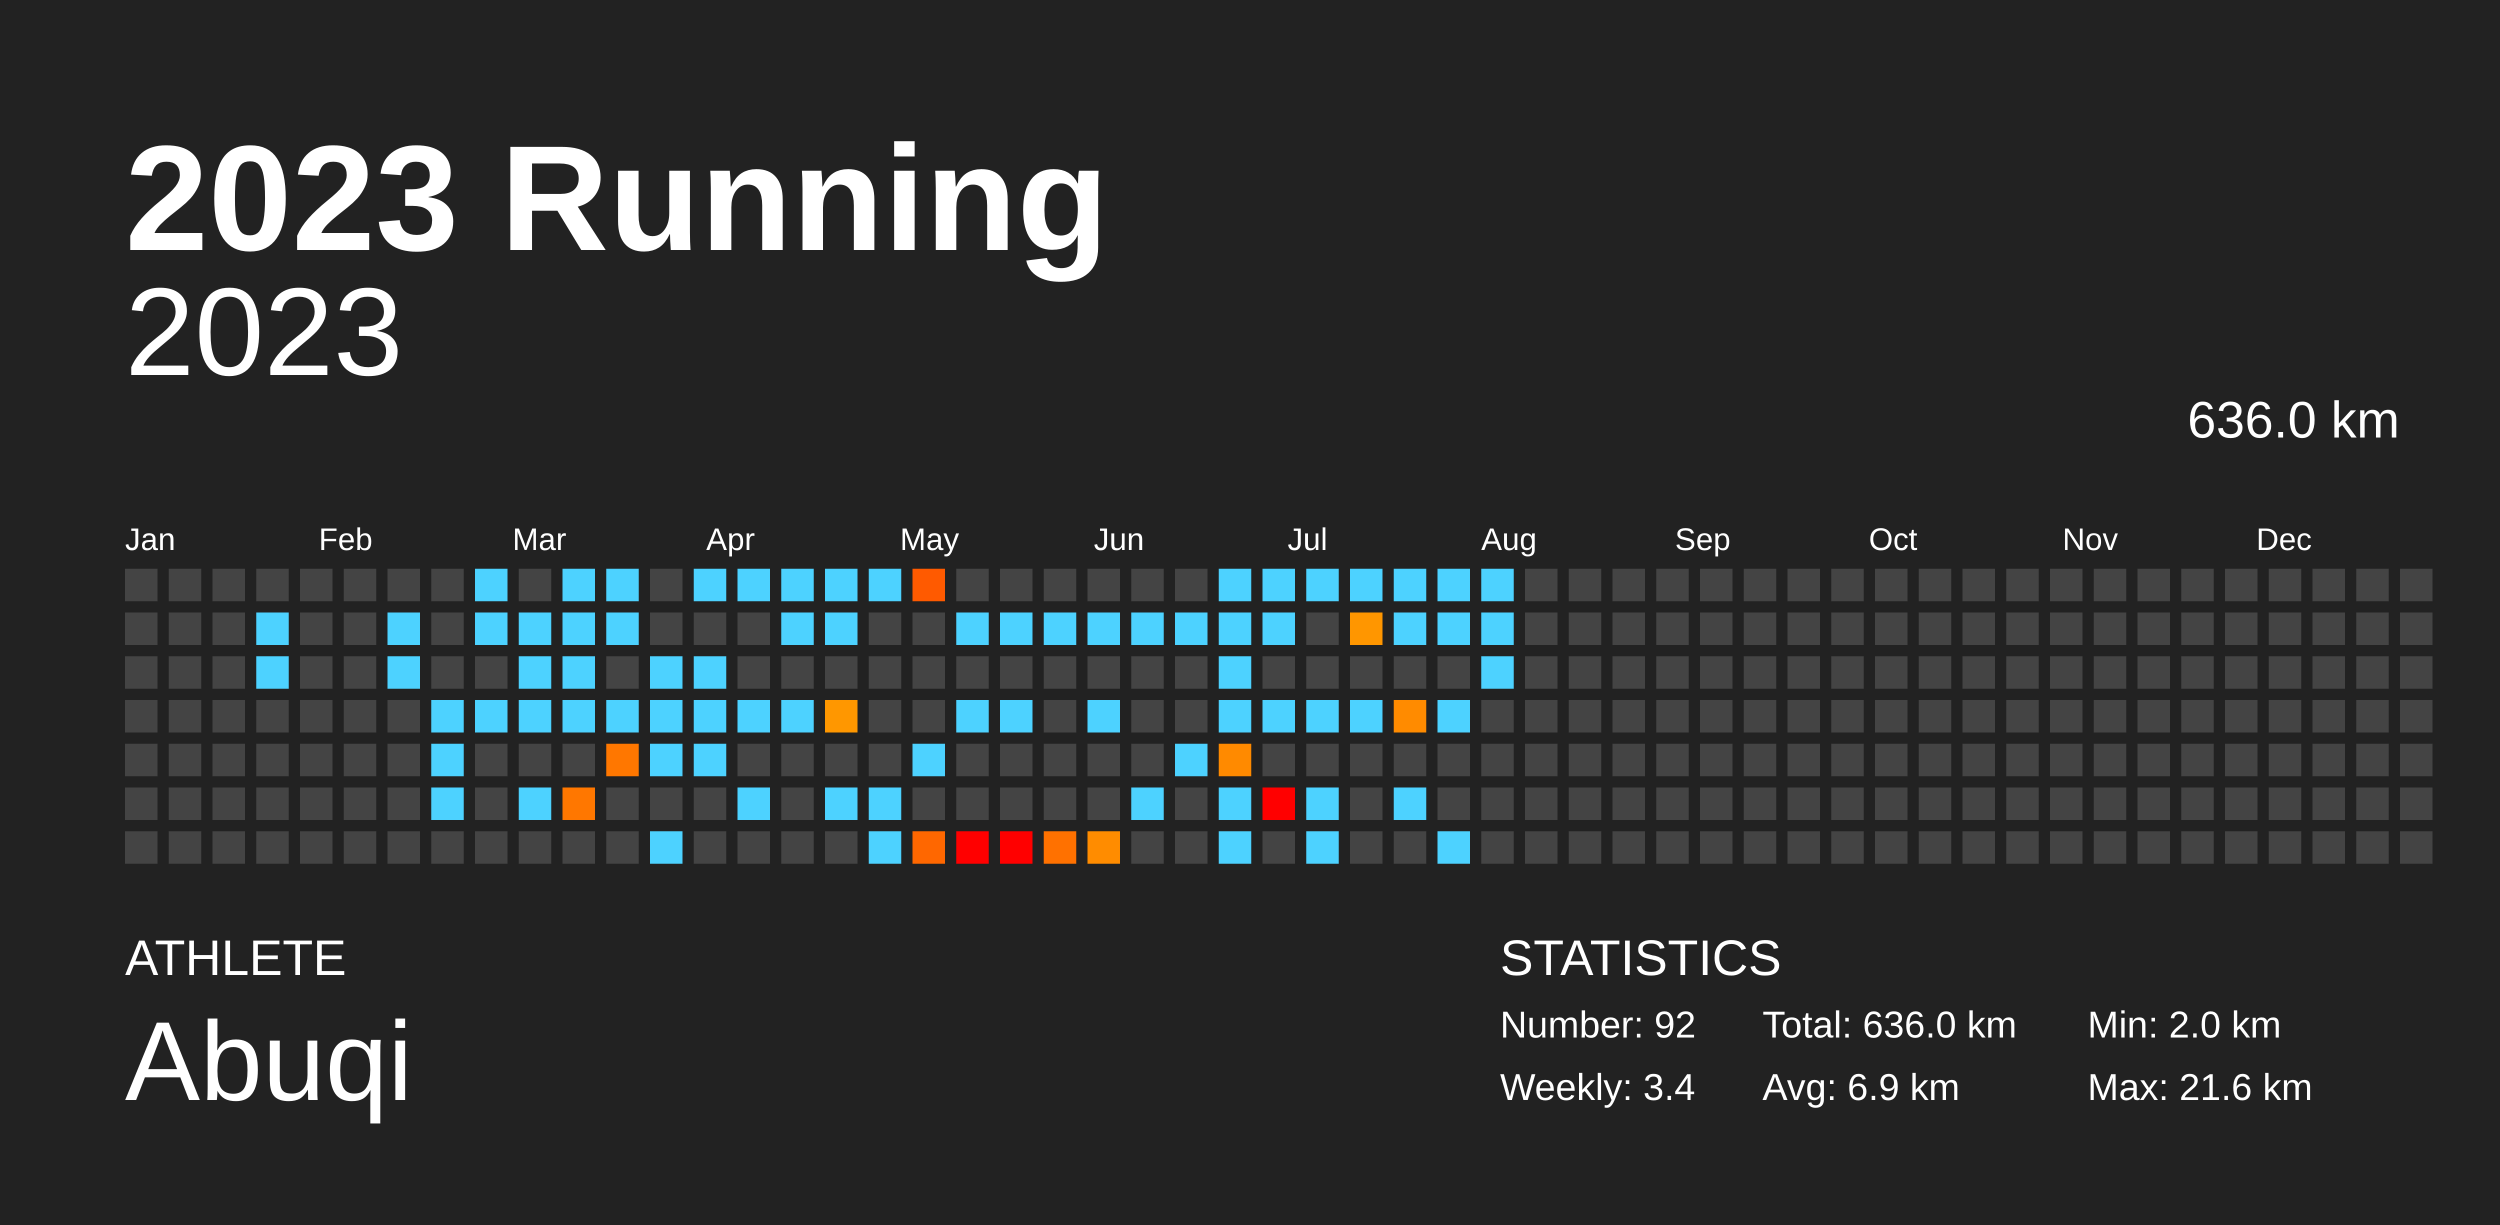
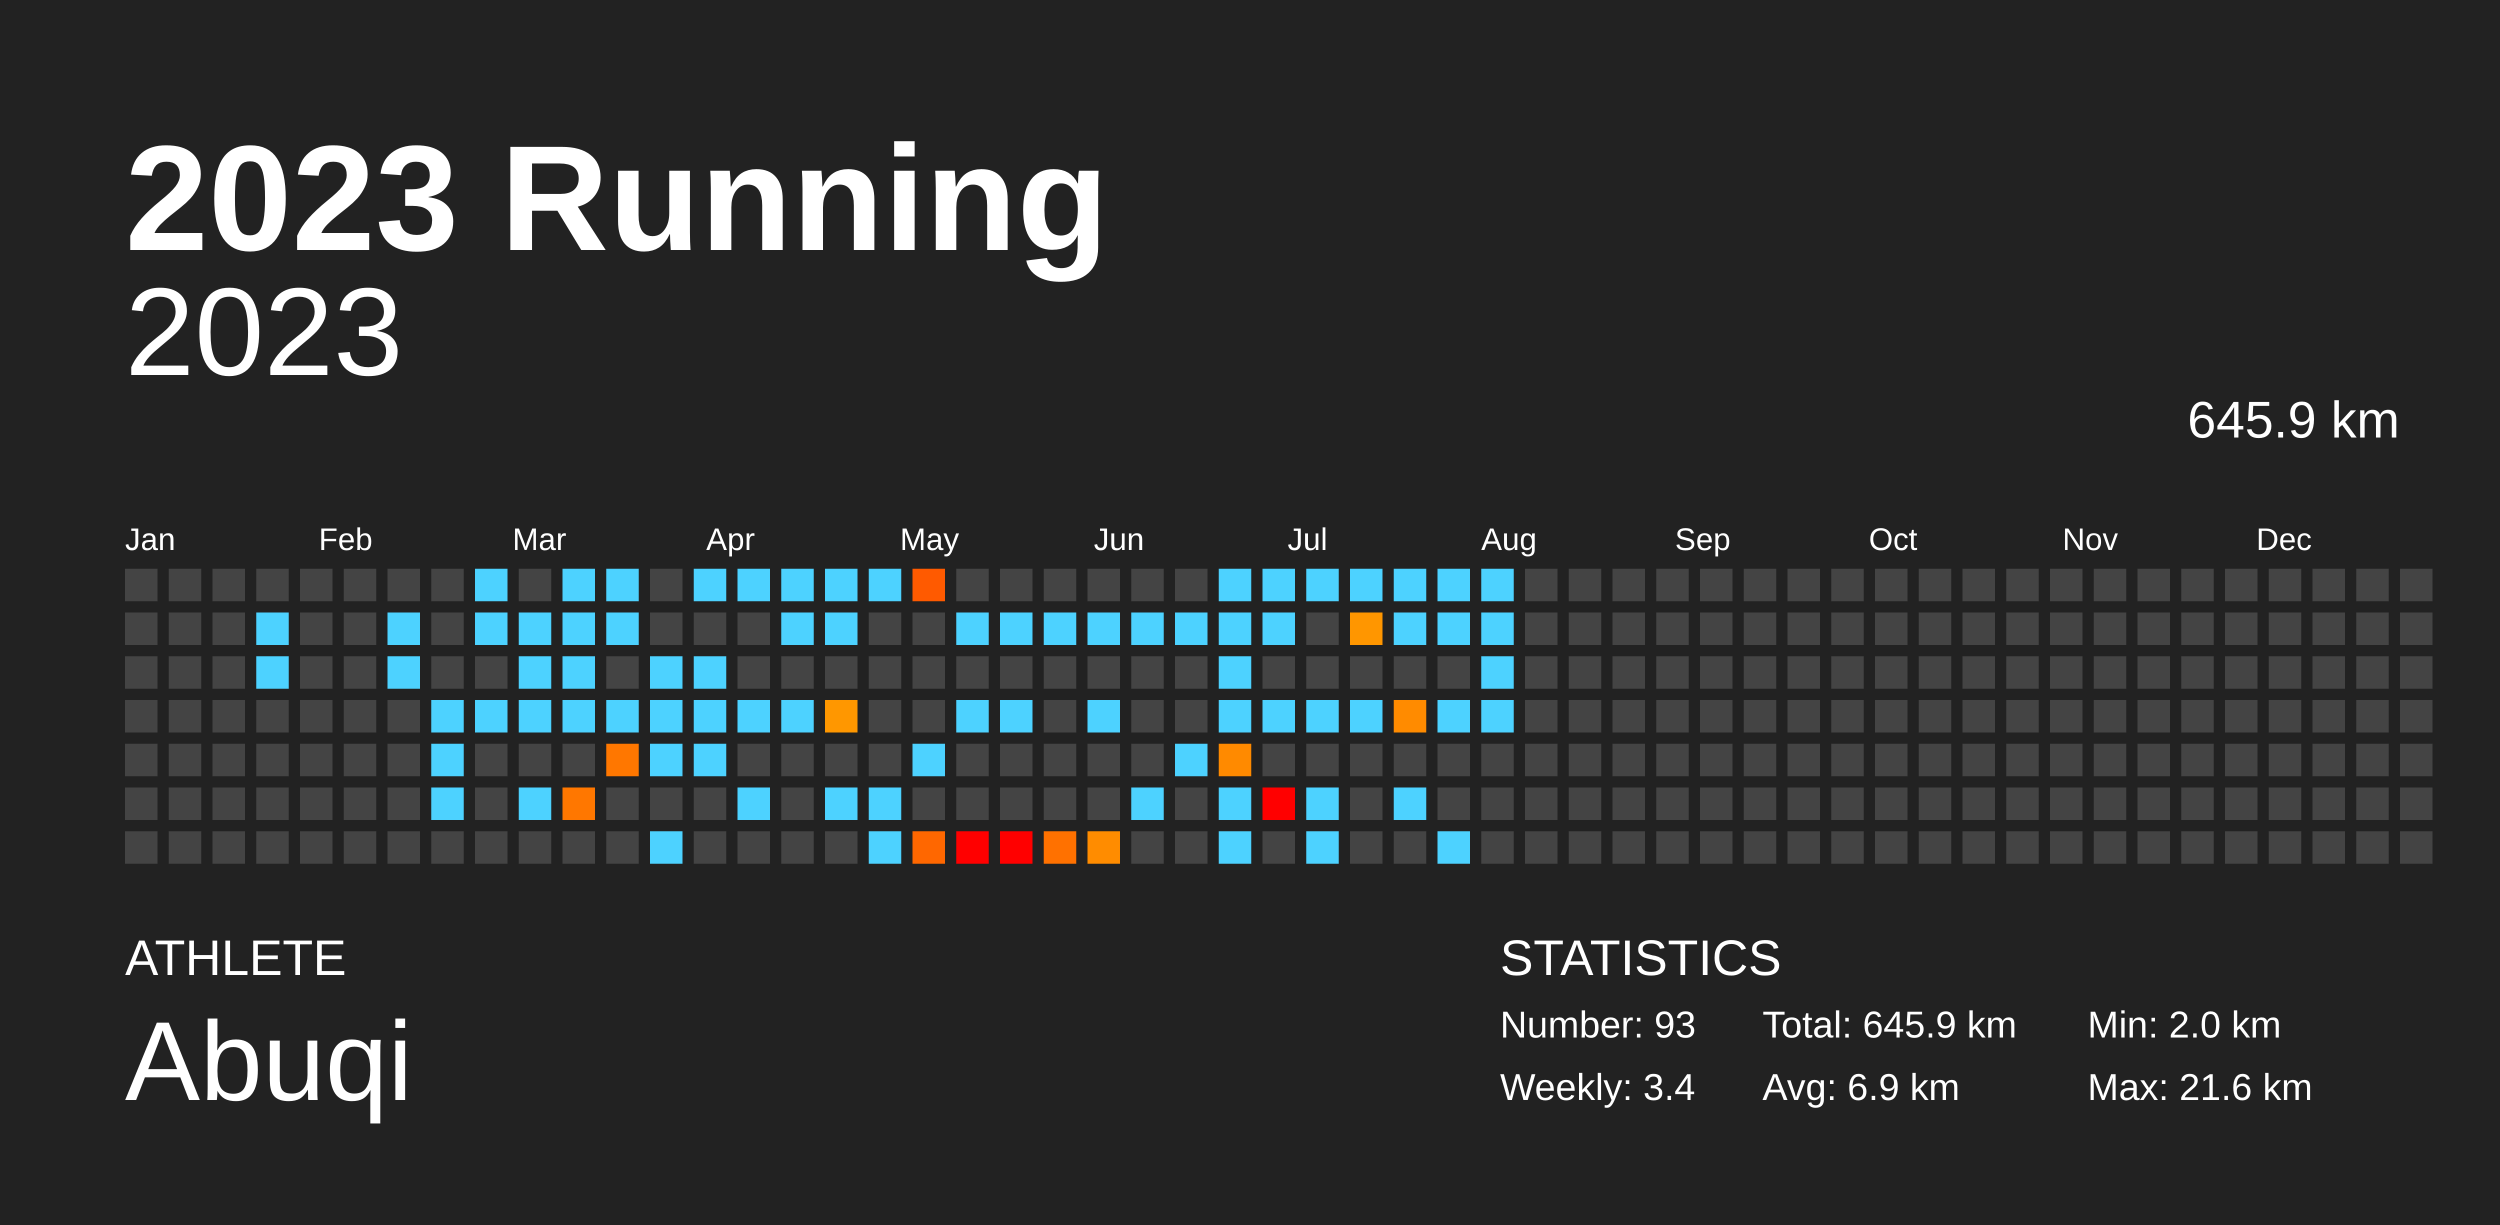
<svg xmlns="http://www.w3.org/2000/svg" baseProfile="full" height="98mm" version="1.1" viewBox="0,0,200,98" width="200mm">
  <defs />
  <rect fill="#222222" height="98" width="200" x="0" y="0" />
  <text fill="#FFFFFF" style="font-size:12px; font-family:Arial; font-weight:bold;" x="10" y="20">2023 Running</text>
  <text fill="#FFFFFF" style="font-size:4px; font-family:Arial" x="10" y="78">ATHLETE</text>
  <text fill="#FFFFFF" style="font-size:9px; font-family:Arial" x="10" y="88">Abuqi</text>
  <text fill="#FFFFFF" style="font-size:4px; font-family:Arial" x="120" y="78">STATISTICS</text>
-   <text fill="#FFFFFF" style="font-size:3px; font-family:Arial" x="120" y="83">Number: 92</text>
+   <text fill="#FFFFFF" style="font-size:3px; font-family:Arial" x="120" y="83">Number: 93</text>
  <text fill="#FFFFFF" style="font-size:3px; font-family:Arial" x="120" y="88">Weekly: 3.4</text>
-   <text fill="#FFFFFF" style="font-size:3px; font-family:Arial" x="141" y="83">Total: 636.0 km</text>
+   <text fill="#FFFFFF" style="font-size:3px; font-family:Arial" x="141" y="83">Total: 645.9 km</text>
  <text fill="#FFFFFF" style="font-size:3px; font-family:Arial" x="141" y="88">Avg: 6.9 km</text>
  <text fill="#FFFFFF" style="font-size:3px; font-family:Arial" x="167" y="83">Min: 2.0 km</text>
  <text fill="#FFFFFF" style="font-size:3px; font-family:Arial" x="167" y="88">Max: 21.6 km</text>
  <text alignment-baseline="hanging" fill="#FFFFFF" style="font-size:10.0px; font-family:Arial;" x="10" y="30">2023</text>
-   <text alignment-baseline="hanging" fill="#FFFFFF" style="font-size:4.125px; font-family:Arial;" x="175" y="35">636.0 km</text>
+   <text alignment-baseline="hanging" fill="#FFFFFF" style="font-size:4.125px; font-family:Arial;" x="175" y="35">645.9 km</text>
  <text fill="#FFFFFF" style="font-size:2.5px; font-family:Arial" x="10.0" y="44">Jan</text>
  <text fill="#FFFFFF" style="font-size:2.5px; font-family:Arial" x="25.5" y="44">Feb</text>
  <text fill="#FFFFFF" style="font-size:2.5px; font-family:Arial" x="41.0" y="44">Mar</text>
  <text fill="#FFFFFF" style="font-size:2.5px; font-family:Arial" x="56.5" y="44">Apr</text>
  <text fill="#FFFFFF" style="font-size:2.5px; font-family:Arial" x="72.0" y="44">May</text>
  <text fill="#FFFFFF" style="font-size:2.5px; font-family:Arial" x="87.5" y="44">Jun</text>
  <text fill="#FFFFFF" style="font-size:2.5px; font-family:Arial" x="103.0" y="44">Jul</text>
  <text fill="#FFFFFF" style="font-size:2.5px; font-family:Arial" x="118.5" y="44">Aug</text>
  <text fill="#FFFFFF" style="font-size:2.5px; font-family:Arial" x="134.0" y="44">Sep</text>
  <text fill="#FFFFFF" style="font-size:2.5px; font-family:Arial" x="149.5" y="44">Oct</text>
  <text fill="#FFFFFF" style="font-size:2.5px; font-family:Arial" x="165.0" y="44">Nov</text>
  <text fill="#FFFFFF" style="font-size:2.5px; font-family:Arial" x="180.5" y="44">Dec</text>
  <rect fill="#444444" height="2.6" width="2.6" x="10.0" y="45.5" />
  <rect fill="#444444" height="2.6" width="2.6" x="10.0" y="49.0" />
  <rect fill="#444444" height="2.6" width="2.6" x="10.0" y="52.5" />
  <rect fill="#444444" height="2.6" width="2.6" x="10.0" y="56.0" />
  <rect fill="#444444" height="2.6" width="2.6" x="10.0" y="59.5" />
  <rect fill="#444444" height="2.6" width="2.6" x="10.0" y="63.0" />
  <rect fill="#444444" height="2.6" width="2.6" x="10.0" y="66.5" />
  <rect fill="#444444" height="2.6" width="2.6" x="13.5" y="45.5" />
  <rect fill="#444444" height="2.6" width="2.6" x="13.5" y="49.0" />
  <rect fill="#444444" height="2.6" width="2.6" x="13.5" y="52.5" />
  <rect fill="#444444" height="2.6" width="2.6" x="13.5" y="56.0" />
  <rect fill="#444444" height="2.6" width="2.6" x="13.5" y="59.5" />
  <rect fill="#444444" height="2.6" width="2.6" x="13.5" y="63.0" />
  <rect fill="#444444" height="2.6" width="2.6" x="13.5" y="66.5" />
  <rect fill="#444444" height="2.6" width="2.6" x="17.0" y="45.5" />
  <rect fill="#444444" height="2.6" width="2.6" x="17.0" y="49.0" />
  <rect fill="#444444" height="2.6" width="2.6" x="17.0" y="52.5" />
  <rect fill="#444444" height="2.6" width="2.6" x="17.0" y="56.0" />
  <rect fill="#444444" height="2.6" width="2.6" x="17.0" y="59.5" />
  <rect fill="#444444" height="2.6" width="2.6" x="17.0" y="63.0" />
  <rect fill="#444444" height="2.6" width="2.6" x="17.0" y="66.5" />
  <rect fill="#444444" height="2.6" width="2.6" x="20.5" y="45.5" />
  <rect fill="#4dd2ff" height="2.6" width="2.6" x="20.5" y="49.0" />
  <rect fill="#4dd2ff" height="2.6" width="2.6" x="20.5" y="52.5" />
  <rect fill="#444444" height="2.6" width="2.6" x="20.5" y="56.0" />
  <rect fill="#444444" height="2.6" width="2.6" x="20.5" y="59.5" />
  <rect fill="#444444" height="2.6" width="2.6" x="20.5" y="63.0" />
  <rect fill="#444444" height="2.6" width="2.6" x="20.5" y="66.5" />
  <rect fill="#444444" height="2.6" width="2.6" x="24.0" y="45.5" />
  <rect fill="#444444" height="2.6" width="2.6" x="24.0" y="49.0" />
  <rect fill="#444444" height="2.6" width="2.6" x="24.0" y="52.5" />
  <rect fill="#444444" height="2.6" width="2.6" x="24.0" y="56.0" />
  <rect fill="#444444" height="2.6" width="2.6" x="24.0" y="59.5" />
  <rect fill="#444444" height="2.6" width="2.6" x="24.0" y="63.0" />
  <rect fill="#444444" height="2.6" width="2.6" x="24.0" y="66.5" />
  <rect fill="#444444" height="2.6" width="2.6" x="27.5" y="45.5" />
  <rect fill="#444444" height="2.6" width="2.6" x="27.5" y="49.0" />
  <rect fill="#444444" height="2.6" width="2.6" x="27.5" y="52.5" />
  <rect fill="#444444" height="2.6" width="2.6" x="27.5" y="56.0" />
  <rect fill="#444444" height="2.6" width="2.6" x="27.5" y="59.5" />
  <rect fill="#444444" height="2.6" width="2.6" x="27.5" y="63.0" />
  <rect fill="#444444" height="2.6" width="2.6" x="27.5" y="66.5" />
  <rect fill="#444444" height="2.6" width="2.6" x="31.0" y="45.5" />
  <rect fill="#4dd2ff" height="2.6" width="2.6" x="31.0" y="49.0" />
  <rect fill="#4dd2ff" height="2.6" width="2.6" x="31.0" y="52.5" />
  <rect fill="#444444" height="2.6" width="2.6" x="31.0" y="56.0" />
  <rect fill="#444444" height="2.6" width="2.6" x="31.0" y="59.5" />
  <rect fill="#444444" height="2.6" width="2.6" x="31.0" y="63.0" />
  <rect fill="#444444" height="2.6" width="2.6" x="31.0" y="66.5" />
  <rect fill="#444444" height="2.6" width="2.6" x="34.5" y="45.5" />
  <rect fill="#444444" height="2.6" width="2.6" x="34.5" y="49.0" />
  <rect fill="#444444" height="2.6" width="2.6" x="34.5" y="52.5" />
  <rect fill="#4dd2ff" height="2.6" width="2.6" x="34.5" y="56.0" />
  <rect fill="#4dd2ff" height="2.6" width="2.6" x="34.5" y="59.5" />
  <rect fill="#4dd2ff" height="2.6" width="2.6" x="34.5" y="63.0" />
  <rect fill="#444444" height="2.6" width="2.6" x="34.5" y="66.5" />
  <rect fill="#4dd2ff" height="2.6" width="2.6" x="38.0" y="45.5" />
  <rect fill="#4dd2ff" height="2.6" width="2.6" x="38.0" y="49.0" />
  <rect fill="#444444" height="2.6" width="2.6" x="38.0" y="52.5" />
  <rect fill="#4dd2ff" height="2.6" width="2.6" x="38.0" y="56.0" />
  <rect fill="#444444" height="2.6" width="2.6" x="38.0" y="59.5" />
  <rect fill="#444444" height="2.6" width="2.6" x="38.0" y="63.0" />
  <rect fill="#444444" height="2.6" width="2.6" x="38.0" y="66.5" />
  <rect fill="#444444" height="2.6" width="2.6" x="41.5" y="45.5" />
  <rect fill="#4dd2ff" height="2.6" width="2.6" x="41.5" y="49.0" />
  <rect fill="#4dd2ff" height="2.6" width="2.6" x="41.5" y="52.5" />
  <rect fill="#4dd2ff" height="2.6" width="2.6" x="41.5" y="56.0" />
  <rect fill="#444444" height="2.6" width="2.6" x="41.5" y="59.5" />
  <rect fill="#4dd2ff" height="2.6" width="2.6" x="41.5" y="63.0" />
  <rect fill="#444444" height="2.6" width="2.6" x="41.5" y="66.5" />
  <rect fill="#4dd2ff" height="2.6" width="2.6" x="45.0" y="45.5" />
  <rect fill="#4dd2ff" height="2.6" width="2.6" x="45.0" y="49.0" />
  <rect fill="#4dd2ff" height="2.6" width="2.6" x="45.0" y="52.5" />
  <rect fill="#4dd2ff" height="2.6" width="2.6" x="45.0" y="56.0" />
  <rect fill="#444444" height="2.6" width="2.6" x="45.0" y="59.5" />
  <rect fill="#ff7700" height="2.6" width="2.6" x="45.0" y="63.0" />
  <rect fill="#444444" height="2.6" width="2.6" x="45.0" y="66.5" />
  <rect fill="#4dd2ff" height="2.6" width="2.6" x="48.5" y="45.5" />
  <rect fill="#4dd2ff" height="2.6" width="2.6" x="48.5" y="49.0" />
  <rect fill="#444444" height="2.6" width="2.6" x="48.5" y="52.5" />
  <rect fill="#4dd2ff" height="2.6" width="2.6" x="48.5" y="56.0" />
  <rect fill="#ff7700" height="2.6" width="2.6" x="48.5" y="59.5" />
  <rect fill="#444444" height="2.6" width="2.6" x="48.5" y="63.0" />
  <rect fill="#444444" height="2.6" width="2.6" x="48.5" y="66.5" />
  <rect fill="#444444" height="2.6" width="2.6" x="52.0" y="45.5" />
  <rect fill="#444444" height="2.6" width="2.6" x="52.0" y="49.0" />
  <rect fill="#4dd2ff" height="2.6" width="2.6" x="52.0" y="52.5" />
  <rect fill="#4dd2ff" height="2.6" width="2.6" x="52.0" y="56.0" />
  <rect fill="#4dd2ff" height="2.6" width="2.6" x="52.0" y="59.5" />
  <rect fill="#444444" height="2.6" width="2.6" x="52.0" y="63.0" />
  <rect fill="#4dd2ff" height="2.6" width="2.6" x="52.0" y="66.5" />
  <rect fill="#4dd2ff" height="2.6" width="2.6" x="55.5" y="45.5" />
  <rect fill="#444444" height="2.6" width="2.6" x="55.5" y="49.0" />
  <rect fill="#4dd2ff" height="2.6" width="2.6" x="55.5" y="52.5" />
  <rect fill="#4dd2ff" height="2.6" width="2.6" x="55.5" y="56.0" />
  <rect fill="#4dd2ff" height="2.6" width="2.6" x="55.5" y="59.5" />
  <rect fill="#444444" height="2.6" width="2.6" x="55.5" y="63.0" />
  <rect fill="#444444" height="2.6" width="2.6" x="55.5" y="66.5" />
  <rect fill="#4dd2ff" height="2.6" width="2.6" x="59.0" y="45.5" />
  <rect fill="#444444" height="2.6" width="2.6" x="59.0" y="49.0" />
  <rect fill="#444444" height="2.6" width="2.6" x="59.0" y="52.5" />
  <rect fill="#4dd2ff" height="2.6" width="2.6" x="59.0" y="56.0" />
  <rect fill="#444444" height="2.6" width="2.6" x="59.0" y="59.5" />
  <rect fill="#4dd2ff" height="2.6" width="2.6" x="59.0" y="63.0" />
  <rect fill="#444444" height="2.6" width="2.6" x="59.0" y="66.5" />
  <rect fill="#4dd2ff" height="2.6" width="2.6" x="62.5" y="45.5" />
  <rect fill="#4dd2ff" height="2.6" width="2.6" x="62.5" y="49.0" />
  <rect fill="#444444" height="2.6" width="2.6" x="62.5" y="52.5" />
  <rect fill="#4dd2ff" height="2.6" width="2.6" x="62.5" y="56.0" />
  <rect fill="#444444" height="2.6" width="2.6" x="62.5" y="59.5" />
  <rect fill="#444444" height="2.6" width="2.6" x="62.5" y="63.0" />
  <rect fill="#444444" height="2.6" width="2.6" x="62.5" y="66.5" />
  <rect fill="#4dd2ff" height="2.6" width="2.6" x="66.0" y="45.5" />
  <rect fill="#4dd2ff" height="2.6" width="2.6" x="66.0" y="49.0" />
  <rect fill="#444444" height="2.6" width="2.6" x="66.0" y="52.5" />
  <rect fill="#ff9700" height="2.6" width="2.6" x="66.0" y="56.0" />
  <rect fill="#444444" height="2.6" width="2.6" x="66.0" y="59.5" />
  <rect fill="#4dd2ff" height="2.6" width="2.6" x="66.0" y="63.0" />
  <rect fill="#444444" height="2.6" width="2.6" x="66.0" y="66.5" />
  <rect fill="#4dd2ff" height="2.6" width="2.6" x="69.5" y="45.5" />
  <rect fill="#444444" height="2.6" width="2.6" x="69.5" y="49.0" />
  <rect fill="#444444" height="2.6" width="2.6" x="69.5" y="52.5" />
  <rect fill="#444444" height="2.6" width="2.6" x="69.5" y="56.0" />
  <rect fill="#444444" height="2.6" width="2.6" x="69.5" y="59.5" />
  <rect fill="#4dd2ff" height="2.6" width="2.6" x="69.5" y="63.0" />
  <rect fill="#4dd2ff" height="2.6" width="2.6" x="69.5" y="66.5" />
  <rect fill="#ff5a00" height="2.6" width="2.6" x="73.0" y="45.5" />
  <rect fill="#444444" height="2.6" width="2.6" x="73.0" y="49.0" />
  <rect fill="#444444" height="2.6" width="2.6" x="73.0" y="52.5" />
  <rect fill="#444444" height="2.6" width="2.6" x="73.0" y="56.0" />
  <rect fill="#4dd2ff" height="2.6" width="2.6" x="73.0" y="59.5" />
  <rect fill="#444444" height="2.6" width="2.6" x="73.0" y="63.0" />
  <rect fill="#ff6700" height="2.6" width="2.6" x="73.0" y="66.5" />
  <rect fill="#444444" height="2.6" width="2.6" x="76.5" y="45.5" />
  <rect fill="#4dd2ff" height="2.6" width="2.6" x="76.5" y="49.0" />
  <rect fill="#444444" height="2.6" width="2.6" x="76.5" y="52.5" />
  <rect fill="#4dd2ff" height="2.6" width="2.6" x="76.5" y="56.0" />
  <rect fill="#444444" height="2.6" width="2.6" x="76.5" y="59.5" />
  <rect fill="#444444" height="2.6" width="2.6" x="76.5" y="63.0" />
  <rect fill="red" height="2.6" width="2.6" x="76.5" y="66.5" />
  <rect fill="#444444" height="2.6" width="2.6" x="80.0" y="45.5" />
  <rect fill="#4dd2ff" height="2.6" width="2.6" x="80.0" y="49.0" />
  <rect fill="#444444" height="2.6" width="2.6" x="80.0" y="52.5" />
  <rect fill="#4dd2ff" height="2.6" width="2.6" x="80.0" y="56.0" />
  <rect fill="#444444" height="2.6" width="2.6" x="80.0" y="59.5" />
  <rect fill="#444444" height="2.6" width="2.6" x="80.0" y="63.0" />
  <rect fill="red" height="2.6" width="2.6" x="80.0" y="66.5" />
  <rect fill="#444444" height="2.6" width="2.6" x="83.5" y="45.5" />
  <rect fill="#4dd2ff" height="2.6" width="2.6" x="83.5" y="49.0" />
  <rect fill="#444444" height="2.6" width="2.6" x="83.5" y="52.5" />
  <rect fill="#444444" height="2.6" width="2.6" x="83.5" y="56.0" />
  <rect fill="#444444" height="2.6" width="2.6" x="83.5" y="59.5" />
  <rect fill="#444444" height="2.6" width="2.6" x="83.5" y="63.0" />
  <rect fill="#ff7100" height="2.6" width="2.6" x="83.5" y="66.5" />
  <rect fill="#444444" height="2.6" width="2.6" x="87.0" y="45.5" />
  <rect fill="#4dd2ff" height="2.6" width="2.6" x="87.0" y="49.0" />
  <rect fill="#444444" height="2.6" width="2.6" x="87.0" y="52.5" />
  <rect fill="#4dd2ff" height="2.6" width="2.6" x="87.0" y="56.0" />
  <rect fill="#444444" height="2.6" width="2.6" x="87.0" y="59.5" />
  <rect fill="#444444" height="2.6" width="2.6" x="87.0" y="63.0" />
  <rect fill="#ff8c00" height="2.6" width="2.6" x="87.0" y="66.5" />
  <rect fill="#444444" height="2.6" width="2.6" x="90.5" y="45.5" />
  <rect fill="#4dd2ff" height="2.6" width="2.6" x="90.5" y="49.0" />
  <rect fill="#444444" height="2.6" width="2.6" x="90.5" y="52.5" />
  <rect fill="#444444" height="2.6" width="2.6" x="90.5" y="56.0" />
  <rect fill="#444444" height="2.6" width="2.6" x="90.5" y="59.5" />
  <rect fill="#4dd2ff" height="2.6" width="2.6" x="90.5" y="63.0" />
  <rect fill="#444444" height="2.6" width="2.6" x="90.5" y="66.5" />
  <rect fill="#444444" height="2.6" width="2.6" x="94.0" y="45.5" />
  <rect fill="#4dd2ff" height="2.6" width="2.6" x="94.0" y="49.0" />
  <rect fill="#444444" height="2.6" width="2.6" x="94.0" y="52.5" />
  <rect fill="#444444" height="2.6" width="2.6" x="94.0" y="56.0" />
  <rect fill="#4dd2ff" height="2.6" width="2.6" x="94.0" y="59.5" />
  <rect fill="#444444" height="2.6" width="2.6" x="94.0" y="63.0" />
  <rect fill="#444444" height="2.6" width="2.6" x="94.0" y="66.5" />
  <rect fill="#4dd2ff" height="2.6" width="2.6" x="97.5" y="45.5" />
  <rect fill="#4dd2ff" height="2.6" width="2.6" x="97.5" y="49.0" />
  <rect fill="#4dd2ff" height="2.6" width="2.6" x="97.5" y="52.5" />
  <rect fill="#4dd2ff" height="2.6" width="2.6" x="97.5" y="56.0" />
  <rect fill="#ff8a00" height="2.6" width="2.6" x="97.5" y="59.5" />
  <rect fill="#4dd2ff" height="2.6" width="2.6" x="97.5" y="63.0" />
  <rect fill="#4dd2ff" height="2.6" width="2.6" x="97.5" y="66.5" />
  <rect fill="#4dd2ff" height="2.6" width="2.6" x="101.0" y="45.5" />
  <rect fill="#4dd2ff" height="2.6" width="2.6" x="101.0" y="49.0" />
  <rect fill="#444444" height="2.6" width="2.6" x="101.0" y="52.5" />
  <rect fill="#4dd2ff" height="2.6" width="2.6" x="101.0" y="56.0" />
  <rect fill="#444444" height="2.6" width="2.6" x="101.0" y="59.5" />
  <rect fill="red" height="2.6" width="2.6" x="101.0" y="63.0" />
  <rect fill="#444444" height="2.6" width="2.6" x="101.0" y="66.5" />
  <rect fill="#4dd2ff" height="2.6" width="2.6" x="104.5" y="45.5" />
  <rect fill="#444444" height="2.6" width="2.6" x="104.5" y="49.0" />
  <rect fill="#444444" height="2.6" width="2.6" x="104.5" y="52.5" />
  <rect fill="#4dd2ff" height="2.6" width="2.6" x="104.5" y="56.0" />
  <rect fill="#444444" height="2.6" width="2.6" x="104.5" y="59.5" />
  <rect fill="#4dd2ff" height="2.6" width="2.6" x="104.5" y="63.0" />
  <rect fill="#4dd2ff" height="2.6" width="2.6" x="104.5" y="66.5" />
  <rect fill="#4dd2ff" height="2.6" width="2.6" x="108.0" y="45.5" />
  <rect fill="#ff9600" height="2.6" width="2.6" x="108.0" y="49.0" />
  <rect fill="#444444" height="2.6" width="2.6" x="108.0" y="52.5" />
  <rect fill="#4dd2ff" height="2.6" width="2.6" x="108.0" y="56.0" />
  <rect fill="#444444" height="2.6" width="2.6" x="108.0" y="59.5" />
  <rect fill="#444444" height="2.6" width="2.6" x="108.0" y="63.0" />
  <rect fill="#444444" height="2.6" width="2.6" x="108.0" y="66.5" />
  <rect fill="#4dd2ff" height="2.6" width="2.6" x="111.5" y="45.5" />
  <rect fill="#4dd2ff" height="2.6" width="2.6" x="111.5" y="49.0" />
  <rect fill="#444444" height="2.6" width="2.6" x="111.5" y="52.5" />
  <rect fill="#ff8b00" height="2.6" width="2.6" x="111.5" y="56.0" />
  <rect fill="#444444" height="2.6" width="2.6" x="111.5" y="59.5" />
  <rect fill="#4dd2ff" height="2.6" width="2.6" x="111.5" y="63.0" />
  <rect fill="#444444" height="2.6" width="2.6" x="111.5" y="66.5" />
  <rect fill="#4dd2ff" height="2.6" width="2.6" x="115.0" y="45.5" />
  <rect fill="#4dd2ff" height="2.6" width="2.6" x="115.0" y="49.0" />
  <rect fill="#444444" height="2.6" width="2.6" x="115.0" y="52.5" />
  <rect fill="#4dd2ff" height="2.6" width="2.6" x="115.0" y="56.0" />
  <rect fill="#444444" height="2.6" width="2.6" x="115.0" y="59.5" />
  <rect fill="#444444" height="2.6" width="2.6" x="115.0" y="63.0" />
  <rect fill="#4dd2ff" height="2.6" width="2.6" x="115.0" y="66.5" />
  <rect fill="#4dd2ff" height="2.6" width="2.6" x="118.5" y="45.5" />
  <rect fill="#4dd2ff" height="2.6" width="2.6" x="118.5" y="49.0" />
  <rect fill="#4dd2ff" height="2.6" width="2.6" x="118.5" y="52.5" />
-   <rect fill="#444444" height="2.6" width="2.6" x="118.5" y="56.0" />
+   <rect fill="#4dd2ff" height="2.6" width="2.6" x="118.5" y="56.0" />
  <rect fill="#444444" height="2.6" width="2.6" x="118.5" y="59.5" />
  <rect fill="#444444" height="2.6" width="2.6" x="118.5" y="63.0" />
  <rect fill="#444444" height="2.6" width="2.6" x="118.5" y="66.5" />
  <rect fill="#444444" height="2.6" width="2.6" x="122.0" y="45.5" />
  <rect fill="#444444" height="2.6" width="2.6" x="122.0" y="49.0" />
  <rect fill="#444444" height="2.6" width="2.6" x="122.0" y="52.5" />
  <rect fill="#444444" height="2.6" width="2.6" x="122.0" y="56.0" />
  <rect fill="#444444" height="2.6" width="2.6" x="122.0" y="59.5" />
  <rect fill="#444444" height="2.6" width="2.6" x="122.0" y="63.0" />
  <rect fill="#444444" height="2.6" width="2.6" x="122.0" y="66.5" />
  <rect fill="#444444" height="2.6" width="2.6" x="125.5" y="45.5" />
  <rect fill="#444444" height="2.6" width="2.6" x="125.5" y="49.0" />
  <rect fill="#444444" height="2.6" width="2.6" x="125.5" y="52.5" />
  <rect fill="#444444" height="2.6" width="2.6" x="125.5" y="56.0" />
  <rect fill="#444444" height="2.6" width="2.6" x="125.5" y="59.5" />
  <rect fill="#444444" height="2.6" width="2.6" x="125.5" y="63.0" />
  <rect fill="#444444" height="2.6" width="2.6" x="125.5" y="66.5" />
  <rect fill="#444444" height="2.6" width="2.6" x="129.0" y="45.5" />
  <rect fill="#444444" height="2.6" width="2.6" x="129.0" y="49.0" />
  <rect fill="#444444" height="2.6" width="2.6" x="129.0" y="52.5" />
  <rect fill="#444444" height="2.6" width="2.6" x="129.0" y="56.0" />
  <rect fill="#444444" height="2.6" width="2.6" x="129.0" y="59.5" />
  <rect fill="#444444" height="2.6" width="2.6" x="129.0" y="63.0" />
  <rect fill="#444444" height="2.6" width="2.6" x="129.0" y="66.5" />
  <rect fill="#444444" height="2.6" width="2.6" x="132.5" y="45.5" />
  <rect fill="#444444" height="2.6" width="2.6" x="132.5" y="49.0" />
  <rect fill="#444444" height="2.6" width="2.6" x="132.5" y="52.5" />
  <rect fill="#444444" height="2.6" width="2.6" x="132.5" y="56.0" />
  <rect fill="#444444" height="2.6" width="2.6" x="132.5" y="59.5" />
  <rect fill="#444444" height="2.6" width="2.6" x="132.5" y="63.0" />
  <rect fill="#444444" height="2.6" width="2.6" x="132.5" y="66.5" />
  <rect fill="#444444" height="2.6" width="2.6" x="136.0" y="45.5" />
  <rect fill="#444444" height="2.6" width="2.6" x="136.0" y="49.0" />
  <rect fill="#444444" height="2.6" width="2.6" x="136.0" y="52.5" />
  <rect fill="#444444" height="2.6" width="2.6" x="136.0" y="56.0" />
  <rect fill="#444444" height="2.6" width="2.6" x="136.0" y="59.5" />
  <rect fill="#444444" height="2.6" width="2.6" x="136.0" y="63.0" />
  <rect fill="#444444" height="2.6" width="2.6" x="136.0" y="66.5" />
  <rect fill="#444444" height="2.6" width="2.6" x="139.5" y="45.5" />
  <rect fill="#444444" height="2.6" width="2.6" x="139.5" y="49.0" />
  <rect fill="#444444" height="2.6" width="2.6" x="139.5" y="52.5" />
  <rect fill="#444444" height="2.6" width="2.6" x="139.5" y="56.0" />
  <rect fill="#444444" height="2.6" width="2.6" x="139.5" y="59.5" />
  <rect fill="#444444" height="2.6" width="2.6" x="139.5" y="63.0" />
  <rect fill="#444444" height="2.6" width="2.6" x="139.5" y="66.5" />
  <rect fill="#444444" height="2.6" width="2.6" x="143.0" y="45.5" />
  <rect fill="#444444" height="2.6" width="2.6" x="143.0" y="49.0" />
  <rect fill="#444444" height="2.6" width="2.6" x="143.0" y="52.5" />
  <rect fill="#444444" height="2.6" width="2.6" x="143.0" y="56.0" />
  <rect fill="#444444" height="2.6" width="2.6" x="143.0" y="59.5" />
  <rect fill="#444444" height="2.6" width="2.6" x="143.0" y="63.0" />
  <rect fill="#444444" height="2.6" width="2.6" x="143.0" y="66.5" />
  <rect fill="#444444" height="2.6" width="2.6" x="146.5" y="45.5" />
  <rect fill="#444444" height="2.6" width="2.6" x="146.5" y="49.0" />
  <rect fill="#444444" height="2.6" width="2.6" x="146.5" y="52.5" />
  <rect fill="#444444" height="2.6" width="2.6" x="146.5" y="56.0" />
  <rect fill="#444444" height="2.6" width="2.6" x="146.5" y="59.5" />
  <rect fill="#444444" height="2.6" width="2.6" x="146.5" y="63.0" />
  <rect fill="#444444" height="2.6" width="2.6" x="146.5" y="66.5" />
  <rect fill="#444444" height="2.6" width="2.6" x="150.0" y="45.5" />
  <rect fill="#444444" height="2.6" width="2.6" x="150.0" y="49.0" />
  <rect fill="#444444" height="2.6" width="2.6" x="150.0" y="52.5" />
  <rect fill="#444444" height="2.6" width="2.6" x="150.0" y="56.0" />
  <rect fill="#444444" height="2.6" width="2.6" x="150.0" y="59.5" />
  <rect fill="#444444" height="2.6" width="2.6" x="150.0" y="63.0" />
  <rect fill="#444444" height="2.6" width="2.6" x="150.0" y="66.5" />
  <rect fill="#444444" height="2.6" width="2.6" x="153.5" y="45.5" />
  <rect fill="#444444" height="2.6" width="2.6" x="153.5" y="49.0" />
  <rect fill="#444444" height="2.6" width="2.6" x="153.5" y="52.5" />
  <rect fill="#444444" height="2.6" width="2.6" x="153.5" y="56.0" />
  <rect fill="#444444" height="2.6" width="2.6" x="153.5" y="59.5" />
  <rect fill="#444444" height="2.6" width="2.6" x="153.5" y="63.0" />
  <rect fill="#444444" height="2.6" width="2.6" x="153.5" y="66.5" />
  <rect fill="#444444" height="2.6" width="2.6" x="157.0" y="45.5" />
  <rect fill="#444444" height="2.6" width="2.6" x="157.0" y="49.0" />
  <rect fill="#444444" height="2.6" width="2.6" x="157.0" y="52.5" />
  <rect fill="#444444" height="2.6" width="2.6" x="157.0" y="56.0" />
  <rect fill="#444444" height="2.6" width="2.6" x="157.0" y="59.5" />
  <rect fill="#444444" height="2.6" width="2.6" x="157.0" y="63.0" />
  <rect fill="#444444" height="2.6" width="2.6" x="157.0" y="66.5" />
  <rect fill="#444444" height="2.6" width="2.6" x="160.5" y="45.5" />
  <rect fill="#444444" height="2.6" width="2.6" x="160.5" y="49.0" />
  <rect fill="#444444" height="2.6" width="2.6" x="160.5" y="52.5" />
  <rect fill="#444444" height="2.6" width="2.6" x="160.5" y="56.0" />
  <rect fill="#444444" height="2.6" width="2.6" x="160.5" y="59.5" />
  <rect fill="#444444" height="2.6" width="2.6" x="160.5" y="63.0" />
  <rect fill="#444444" height="2.6" width="2.6" x="160.5" y="66.5" />
  <rect fill="#444444" height="2.6" width="2.6" x="164.0" y="45.5" />
  <rect fill="#444444" height="2.6" width="2.6" x="164.0" y="49.0" />
  <rect fill="#444444" height="2.6" width="2.6" x="164.0" y="52.5" />
  <rect fill="#444444" height="2.6" width="2.6" x="164.0" y="56.0" />
  <rect fill="#444444" height="2.6" width="2.6" x="164.0" y="59.5" />
  <rect fill="#444444" height="2.6" width="2.6" x="164.0" y="63.0" />
  <rect fill="#444444" height="2.6" width="2.6" x="164.0" y="66.5" />
  <rect fill="#444444" height="2.6" width="2.6" x="167.5" y="45.5" />
  <rect fill="#444444" height="2.6" width="2.6" x="167.5" y="49.0" />
  <rect fill="#444444" height="2.6" width="2.6" x="167.5" y="52.5" />
  <rect fill="#444444" height="2.6" width="2.6" x="167.5" y="56.0" />
  <rect fill="#444444" height="2.6" width="2.6" x="167.5" y="59.5" />
  <rect fill="#444444" height="2.6" width="2.6" x="167.5" y="63.0" />
  <rect fill="#444444" height="2.6" width="2.6" x="167.5" y="66.5" />
  <rect fill="#444444" height="2.6" width="2.6" x="171.0" y="45.5" />
  <rect fill="#444444" height="2.6" width="2.6" x="171.0" y="49.0" />
  <rect fill="#444444" height="2.6" width="2.6" x="171.0" y="52.5" />
  <rect fill="#444444" height="2.6" width="2.6" x="171.0" y="56.0" />
  <rect fill="#444444" height="2.6" width="2.6" x="171.0" y="59.5" />
  <rect fill="#444444" height="2.6" width="2.6" x="171.0" y="63.0" />
  <rect fill="#444444" height="2.6" width="2.6" x="171.0" y="66.5" />
  <rect fill="#444444" height="2.6" width="2.6" x="174.5" y="45.5" />
  <rect fill="#444444" height="2.6" width="2.6" x="174.5" y="49.0" />
  <rect fill="#444444" height="2.6" width="2.6" x="174.5" y="52.5" />
  <rect fill="#444444" height="2.6" width="2.6" x="174.5" y="56.0" />
  <rect fill="#444444" height="2.6" width="2.6" x="174.5" y="59.5" />
  <rect fill="#444444" height="2.6" width="2.6" x="174.5" y="63.0" />
  <rect fill="#444444" height="2.6" width="2.6" x="174.5" y="66.5" />
  <rect fill="#444444" height="2.6" width="2.6" x="178.0" y="45.5" />
  <rect fill="#444444" height="2.6" width="2.6" x="178.0" y="49.0" />
  <rect fill="#444444" height="2.6" width="2.6" x="178.0" y="52.5" />
  <rect fill="#444444" height="2.6" width="2.6" x="178.0" y="56.0" />
  <rect fill="#444444" height="2.6" width="2.6" x="178.0" y="59.5" />
  <rect fill="#444444" height="2.6" width="2.6" x="178.0" y="63.0" />
  <rect fill="#444444" height="2.6" width="2.6" x="178.0" y="66.5" />
  <rect fill="#444444" height="2.6" width="2.6" x="181.5" y="45.5" />
  <rect fill="#444444" height="2.6" width="2.6" x="181.5" y="49.0" />
  <rect fill="#444444" height="2.6" width="2.6" x="181.5" y="52.5" />
  <rect fill="#444444" height="2.6" width="2.6" x="181.5" y="56.0" />
  <rect fill="#444444" height="2.6" width="2.6" x="181.5" y="59.5" />
  <rect fill="#444444" height="2.6" width="2.6" x="181.5" y="63.0" />
  <rect fill="#444444" height="2.6" width="2.6" x="181.5" y="66.5" />
  <rect fill="#444444" height="2.6" width="2.6" x="185.0" y="45.5" />
  <rect fill="#444444" height="2.6" width="2.6" x="185.0" y="49.0" />
  <rect fill="#444444" height="2.6" width="2.6" x="185.0" y="52.5" />
  <rect fill="#444444" height="2.6" width="2.6" x="185.0" y="56.0" />
  <rect fill="#444444" height="2.6" width="2.6" x="185.0" y="59.5" />
  <rect fill="#444444" height="2.6" width="2.6" x="185.0" y="63.0" />
  <rect fill="#444444" height="2.6" width="2.6" x="185.0" y="66.5" />
  <rect fill="#444444" height="2.6" width="2.6" x="188.5" y="45.5" />
  <rect fill="#444444" height="2.6" width="2.6" x="188.5" y="49.0" />
  <rect fill="#444444" height="2.6" width="2.6" x="188.5" y="52.5" />
  <rect fill="#444444" height="2.6" width="2.6" x="188.5" y="56.0" />
  <rect fill="#444444" height="2.6" width="2.6" x="188.5" y="59.5" />
  <rect fill="#444444" height="2.6" width="2.6" x="188.5" y="63.0" />
  <rect fill="#444444" height="2.6" width="2.6" x="188.5" y="66.5" />
  <rect fill="#444444" height="2.6" width="2.6" x="192.0" y="45.5" />
  <rect fill="#444444" height="2.6" width="2.6" x="192.0" y="49.0" />
  <rect fill="#444444" height="2.6" width="2.6" x="192.0" y="52.5" />
  <rect fill="#444444" height="2.6" width="2.6" x="192.0" y="56.0" />
  <rect fill="#444444" height="2.6" width="2.6" x="192.0" y="59.5" />
  <rect fill="#444444" height="2.6" width="2.6" x="192.0" y="63.0" />
  <rect fill="#444444" height="2.6" width="2.6" x="192.0" y="66.5" />
</svg>
